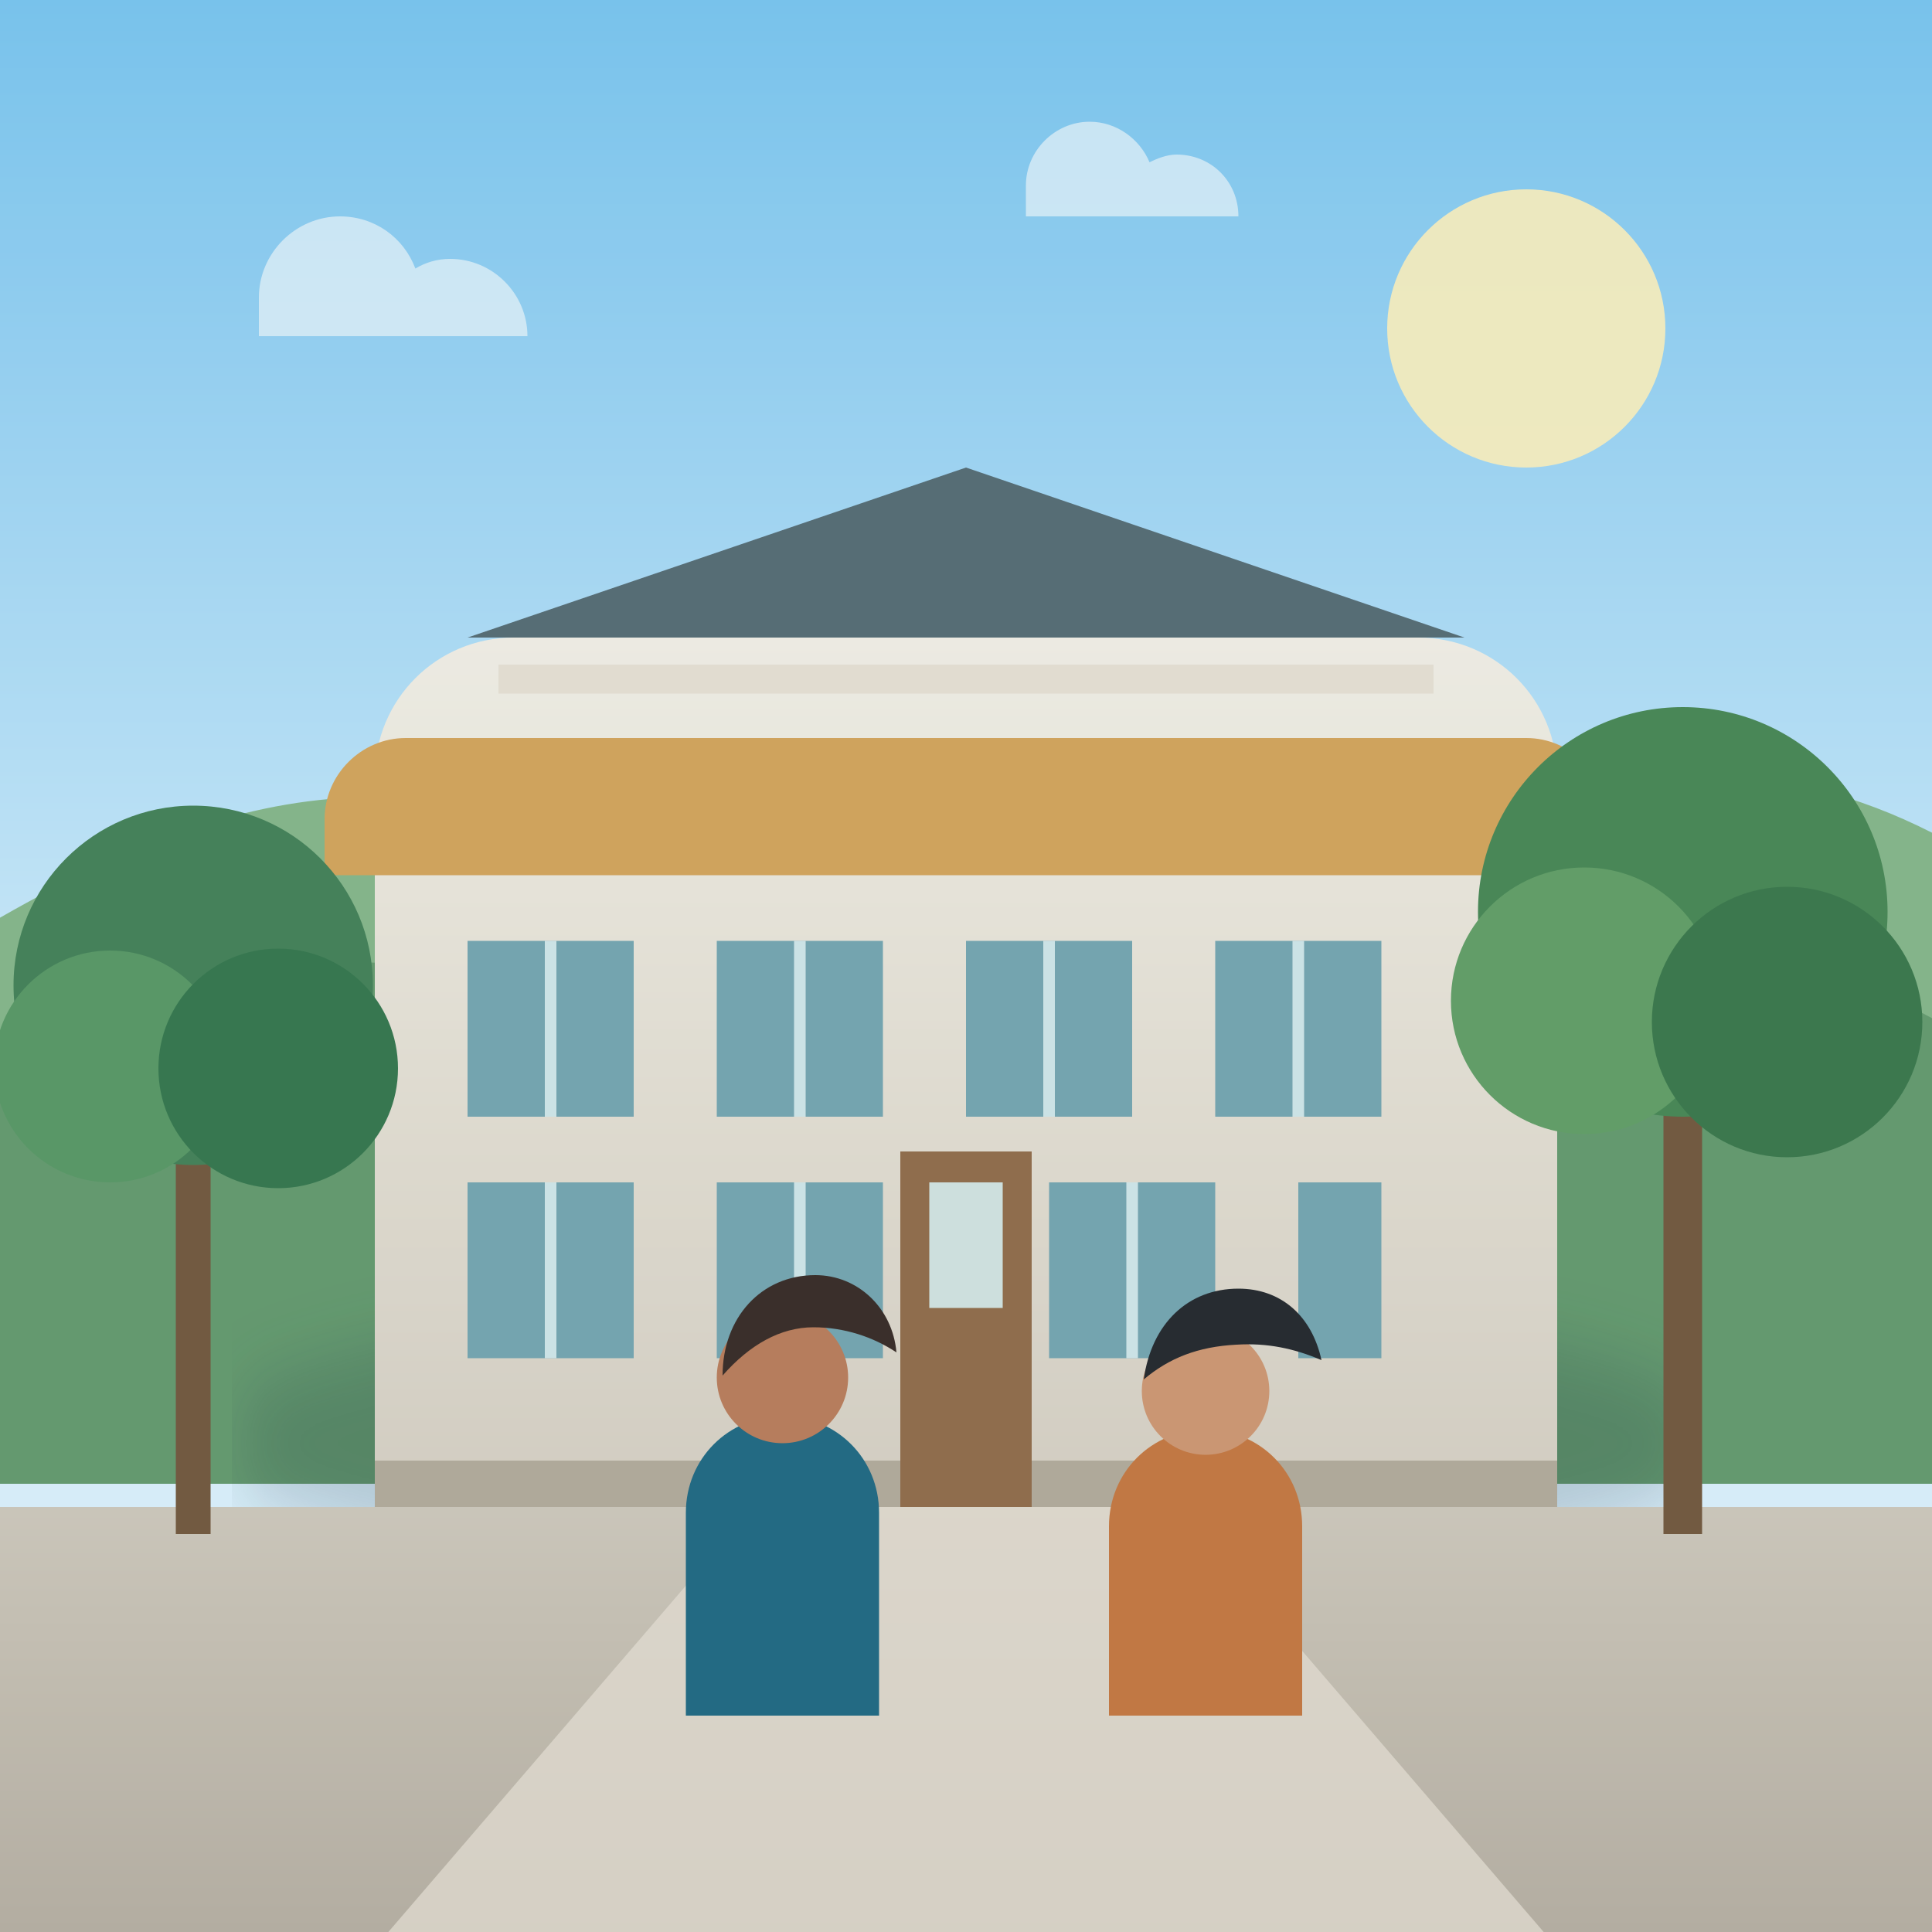
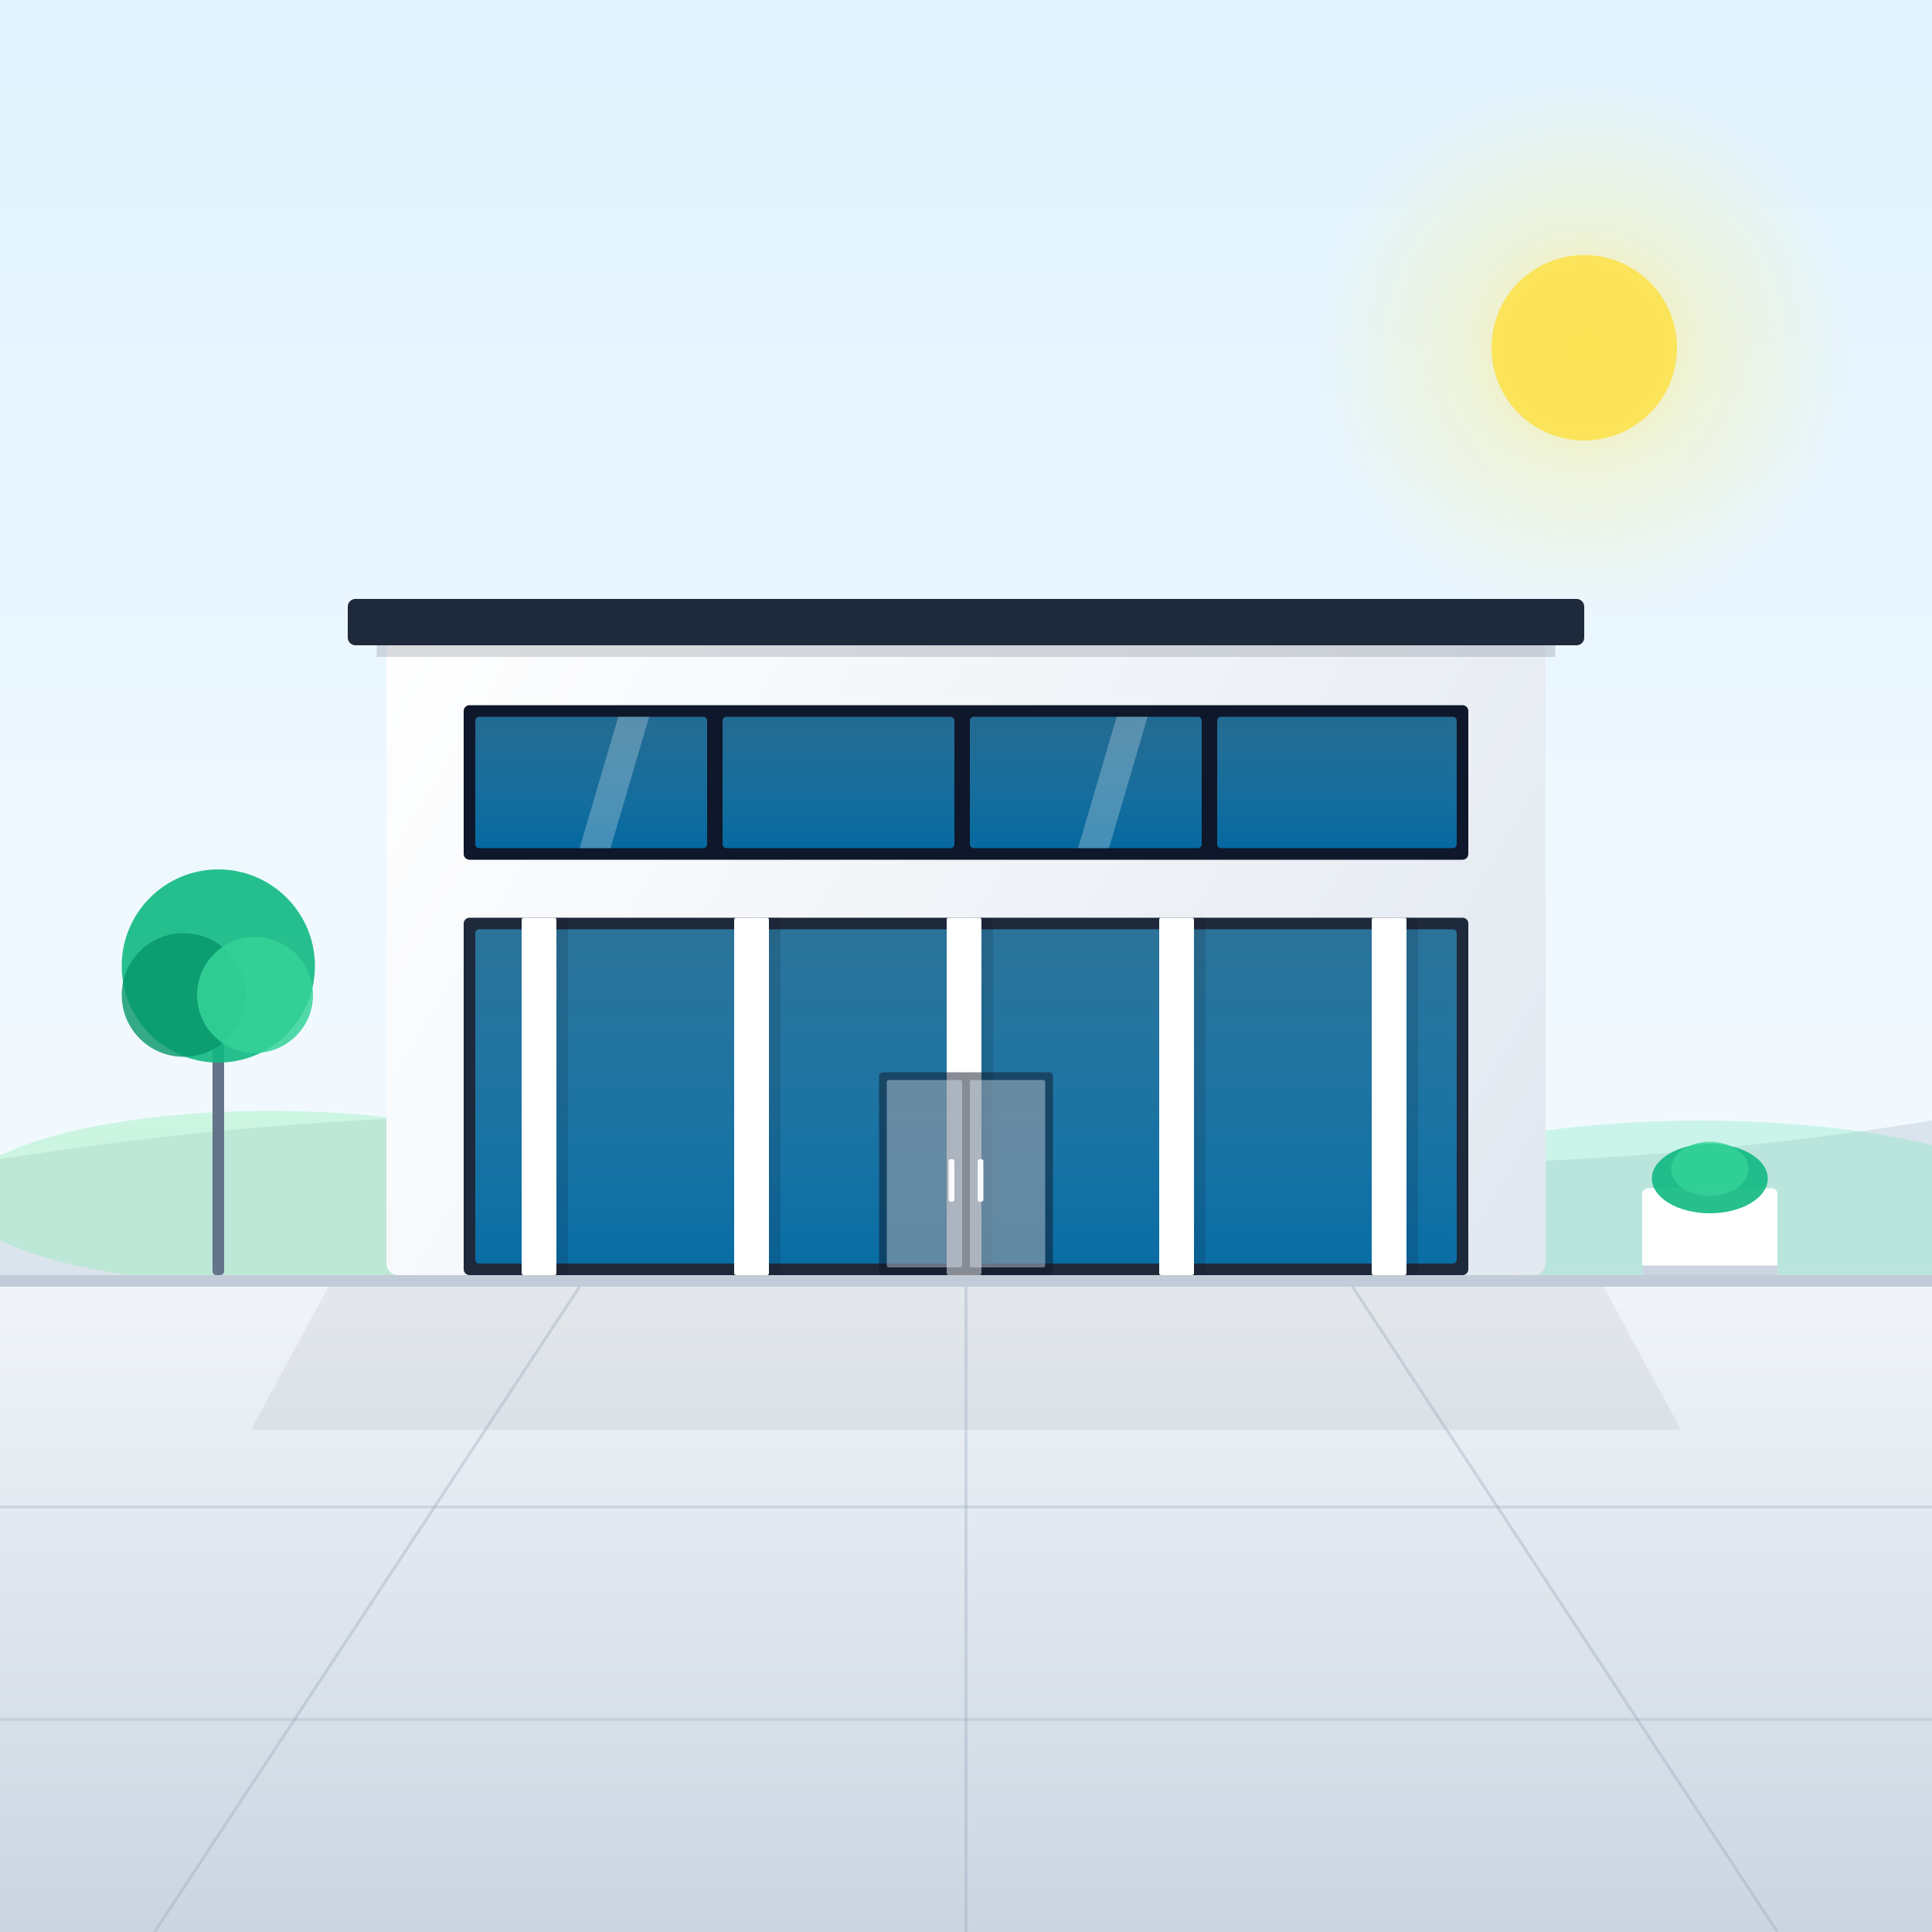
<svg xmlns="http://www.w3.org/2000/svg" width="1000" height="1000" viewBox="0 0 1000 1000" fill="none">
  <defs>
-     <linearGradient id="sky" x1="500" y1="0" x2="500" y2="620" gradientUnits="userSpaceOnUse">
-       <stop stop-color="#7CC7F2" />
-       <stop offset="1" stop-color="#DDF3FF" />
+     <linearGradient id="skyGrad" x1="0" y1="0" x2="0" y2="1000" gradientUnits="userSpaceOnUse">
+       <stop offset="0%" stop-color="#E0F2FE" />
+       <stop offset="50%" stop-color="#F0F9FF" />
+       <stop offset="100%" stop-color="#F8FAFC" />
    </linearGradient>
-     <linearGradient id="building" x1="460" y1="330" x2="460" y2="800" gradientUnits="userSpaceOnUse">
-       <stop stop-color="#F4F1E8" />
-       <stop offset="1" stop-color="#D7D1C4" />
+     <radialGradient id="sunGlow" cx="0.5" cy="0.5" r="0.5">
+       <stop offset="0%" stop-color="#FDE68A" stop-opacity="0.8" />
+       <stop offset="45%" stop-color="#FEF08A" stop-opacity="0.3" />
+       <stop offset="100%" stop-color="#FEF08A" stop-opacity="0" />
+     </radialGradient>
+     <linearGradient id="facadeGrad" x1="200" y1="300" x2="800" y2="660" gradientUnits="userSpaceOnUse">
+       <stop offset="0%" stop-color="#FFFFFF" />
+       <stop offset="100%" stop-color="#E2E8F0" />
    </linearGradient>
-     <linearGradient id="walk" x1="500" y1="690" x2="500" y2="1000" gradientUnits="userSpaceOnUse">
-       <stop stop-color="#D9D4C9" />
-       <stop offset="1" stop-color="#B9B2A5" />
+     <linearGradient id="glassGrad" x1="0" y1="0" x2="0" y2="1">
+       <stop offset="0%" stop-color="#38BDF8" stop-opacity="0.5" />
+       <stop offset="100%" stop-color="#0284C7" stop-opacity="0.75" />
    </linearGradient>
-     <filter id="soft-shadow" x="120" y="280" width="760" height="580" color-interpolation-filters="sRGB" filterUnits="userSpaceOnUse">
-       <feGaussianBlur stdDeviation="18" />
-     </filter>
+     <linearGradient id="plazaGrad" x1="0" y1="660" x2="0" y2="1000" gradientUnits="userSpaceOnUse">
+       <stop offset="0%" stop-color="#F1F5F9" />
+       <stop offset="100%" stop-color="#CBD5E1" />
+     </linearGradient>
  </defs>
-   <path fill="url(#sky)" d="M0 0h1000v1000H0z" />
-   <circle cx="790" cy="170" r="72" fill="#FFF2BF" opacity=".9" />
-   <path d="M0 475c150-86 237-76 378-14 129 57 253 42 356-13 110-59 189-56 266-17v244H0V475Z" fill="#88B98D" />
-   <path d="M0 548c145-76 255-57 374 2 128 63 250 42 364-19 107-57 182-47 262-4v241H0V548Z" fill="#679D72" />
-   <g opacity=".6" fill="#FFF">
-     <path d="M134 154c0-23 19-42 42-42 18 0 33 11 39 27 5-3 11-5 18-5 22 0 40 18 40 40H134v-20Z" />
-     <path d="M531 96c0-18 15-33 33-33 14 0 26 9 31 21 4-2 9-4 14-4 18 0 32 14 32 32H531V96Z" />
+   <rect width="1000" height="1000" fill="url(#skyGrad)" />
+   <circle cx="820" cy="180" r="140" fill="url(#sunGlow)" />
+   <circle cx="820" cy="180" r="48" fill="#FDE047" opacity="0.85" />
+   <path d="M0 600 Q250 560 500 590 T1000 580 L1000 660 L0 660 Z" fill="#94A3B8" opacity="0.25" />
+   <ellipse cx="140" cy="620" rx="160" ry="45" fill="#86EFAC" opacity="0.35" />
+   <ellipse cx="880" cy="630" rx="180" ry="50" fill="#6EE7B7" opacity="0.3" />
+   <rect x="0" y="660" width="1000" height="340" fill="url(#plazaGrad)" />
+   <rect x="0" y="660" width="1000" height="6" fill="#94A3B8" opacity="0.5" />
+   <polygon points="170,666 830,666 870,740 130,740" fill="#0F172A" opacity="0.06" />
+   <rect x="200" y="330" width="600" height="330" rx="6" fill="url(#facadeGrad)" />
+   <rect x="180" y="310" width="640" height="24" rx="4" fill="#1E293B" />
+   <rect x="195" y="334" width="610" height="6" fill="#0F172A" opacity="0.15" />
+   <rect x="240" y="365" width="520" height="80" rx="3" fill="#0F172A" />
+   <g fill="url(#glassGrad)">
+     <rect x="246" y="371" width="120" height="68" rx="2" />
+     <rect x="374" y="371" width="120" height="68" rx="2" />
+     <rect x="502" y="371" width="120" height="68" rx="2" />
+     <rect x="630" y="371" width="124" height="68" rx="2" />
  </g>
-   <ellipse cx="500" cy="747" rx="395" ry="76" fill="#192B3A" opacity=".18" filter="url(#soft-shadow)" />
-   <path d="M194 402c0-40 32-72 72-72h468c40 0 72 32 72 72v376H194V402Z" fill="url(#building)" />
-   <path d="M168 424c0-23 19-42 42-42h580c23 0 42 19 42 42v29H168v-29Z" fill="#D6A75F" />
-   <path d="M242 330 500 242l258 88H242Z" fill="#596F78" />
-   <path d="M258 344h484v15H258z" fill="#E8E2D6" />
-   <path d="M194 756h612v24H194z" fill="#B5AD9E" />
-   <g fill="#78A8B4">
-     <path d="M242 487h86v91h-86zM371 487h86v91h-86zM500 487h86v91h-86zM629 487h86v91h-86z" />
-     <path d="M242 612h86v91h-86zM371 612h86v91h-86zM543 612h86v91h-86zM672 612h43v91h-43z" />
+   <polygon points="320,371 300,439 316,439 336,371" fill="#FFFFFF" opacity="0.25" />
+   <polygon points="578,371 558,439 574,439 594,371" fill="#FFFFFF" opacity="0.25" />
+   <rect x="240" y="475" width="520" height="185" rx="3" fill="#1E293B" />
+   <rect x="246" y="481" width="508" height="173" rx="2" fill="url(#glassGrad)" />
+   <g fill="#FFFFFF">
+     <rect x="270" y="475" width="18" height="185" rx="1" />
+     <rect x="380" y="475" width="18" height="185" rx="1" />
+     <rect x="490" y="475" width="18" height="185" rx="1" />
+     <rect x="600" y="475" width="18" height="185" rx="1" />
+     <rect x="710" y="475" width="18" height="185" rx="1" />
  </g>
-   <g fill="#E9F7F9" opacity=".8">
-     <path d="M282 487h6v91h-6zM411 487h6v91h-6zM540 487h6v91h-6zM669 487h6v91h-6z" />
-     <path d="M282 612h6v91h-6zM411 612h6v91h-6zM583 612h6v91h-6z" />
+   <g fill="#0F172A" opacity="0.15">
+     <rect x="288" y="475" width="6" height="185" />
+     <rect x="398" y="475" width="6" height="185" />
+     <rect x="508" y="475" width="6" height="185" />
+     <rect x="618" y="475" width="6" height="185" />
+     <rect x="728" y="475" width="6" height="185" />
  </g>
-   <path d="M466 596h68v184h-68z" fill="#94704E" />
-   <path d="M481 612h38v65h-38z" fill="#D4E5E3" />
-   <path d="M0 780h1000v220H0z" fill="url(#walk)" />
-   <path d="m390 780 220 0 189 220H201l189-220Z" fill="#E8E2D6" opacity=".75" />
-   <g>
-     <path d="M91 566h18v228H91zM861 524h20v270h-20z" fill="#765C42" />
-     <circle cx="100" cy="510" r="93" fill="#47845C" />
-     <circle cx="57" cy="552" r="60" fill="#5C9B69" />
-     <circle cx="144" cy="553" r="62" fill="#397A52" />
-     <circle cx="871" cy="472" r="106" fill="#4B8A59" />
-     <circle cx="820" cy="518" r="69" fill="#65A16A" />
-     <circle cx="925" cy="529" r="70" fill="#3E7B50" />
-   </g>
-   <g>
-     <path d="M355 783c0-28 22-50 50-50s50 22 50 50v105H355V783Z" fill="#246C86" />
-     <circle cx="405" cy="713" r="34" fill="#BC805F" />
-     <path d="M374 712c0-30 20-52 48-52 22 0 40 17 42 40-12-8-27-13-43-13-17 0-33 9-47 25Z" fill="#3C302B" />
-     <path d="M574 790c0-28 22-50 50-50s50 22 50 50v98H574V790Z" fill="#C77B45" />
-     <circle cx="624" cy="720" r="33" fill="#D19A76" />
-     <path d="M592 714c4-29 23-47 49-47 22 0 38 14 43 37-14-6-28-9-44-8-20 1-35 7-48 18Z" fill="#282C32" />
-   </g>
-   <path d="M0 0h1000v1000H0z" fill="#0F172A" opacity=".035" />
+   <rect x="455" y="555" width="90" height="105" rx="2" fill="#0F172A" opacity="0.5" />
+   <rect x="459" y="559" width="39" height="97" rx="1" fill="#E0F2FE" opacity="0.4" />
+   <rect x="502" y="559" width="39" height="97" rx="1" fill="#E0F2FE" opacity="0.4" />
+   <rect x="491" y="600" width="3" height="22" rx="1" fill="#F8FAFC" />
+   <rect x="506" y="600" width="3" height="22" rx="1" fill="#F8FAFC" />
+   <rect x="110" y="540" width="6" height="120" rx="2" fill="#64748B" />
+   <circle cx="113" cy="500" r="50" fill="#10B981" opacity="0.9" />
+   <circle cx="95" cy="515" r="32" fill="#059669" opacity="0.8" />
+   <circle cx="132" cy="515" r="30" fill="#34D399" opacity="0.85" />
+   <rect x="850" y="615" width="70" height="45" rx="3" fill="#FFFFFF" />
+   <rect x="850" y="655" width="70" height="5" fill="#CBD5E1" />
+   <ellipse cx="885" cy="610" rx="30" ry="18" fill="#10B981" opacity="0.9" />
+   <ellipse cx="885" cy="605" rx="20" ry="14" fill="#34D399" opacity="0.8" />
+   <line x1="80" y1="1000" x2="300" y2="666" stroke="#94A3B8" stroke-width="1.5" opacity="0.35" />
+   <line x1="500" y1="1000" x2="500" y2="666" stroke="#94A3B8" stroke-width="1.5" opacity="0.35" />
+   <line x1="920" y1="1000" x2="700" y2="666" stroke="#94A3B8" stroke-width="1.5" opacity="0.35" />
+   <line x1="0" y1="780" x2="1000" y2="780" stroke="#94A3B8" stroke-width="1.5" opacity="0.3" />
+   <line x1="0" y1="890" x2="1000" y2="890" stroke="#94A3B8" stroke-width="1.5" opacity="0.25" />
</svg>
